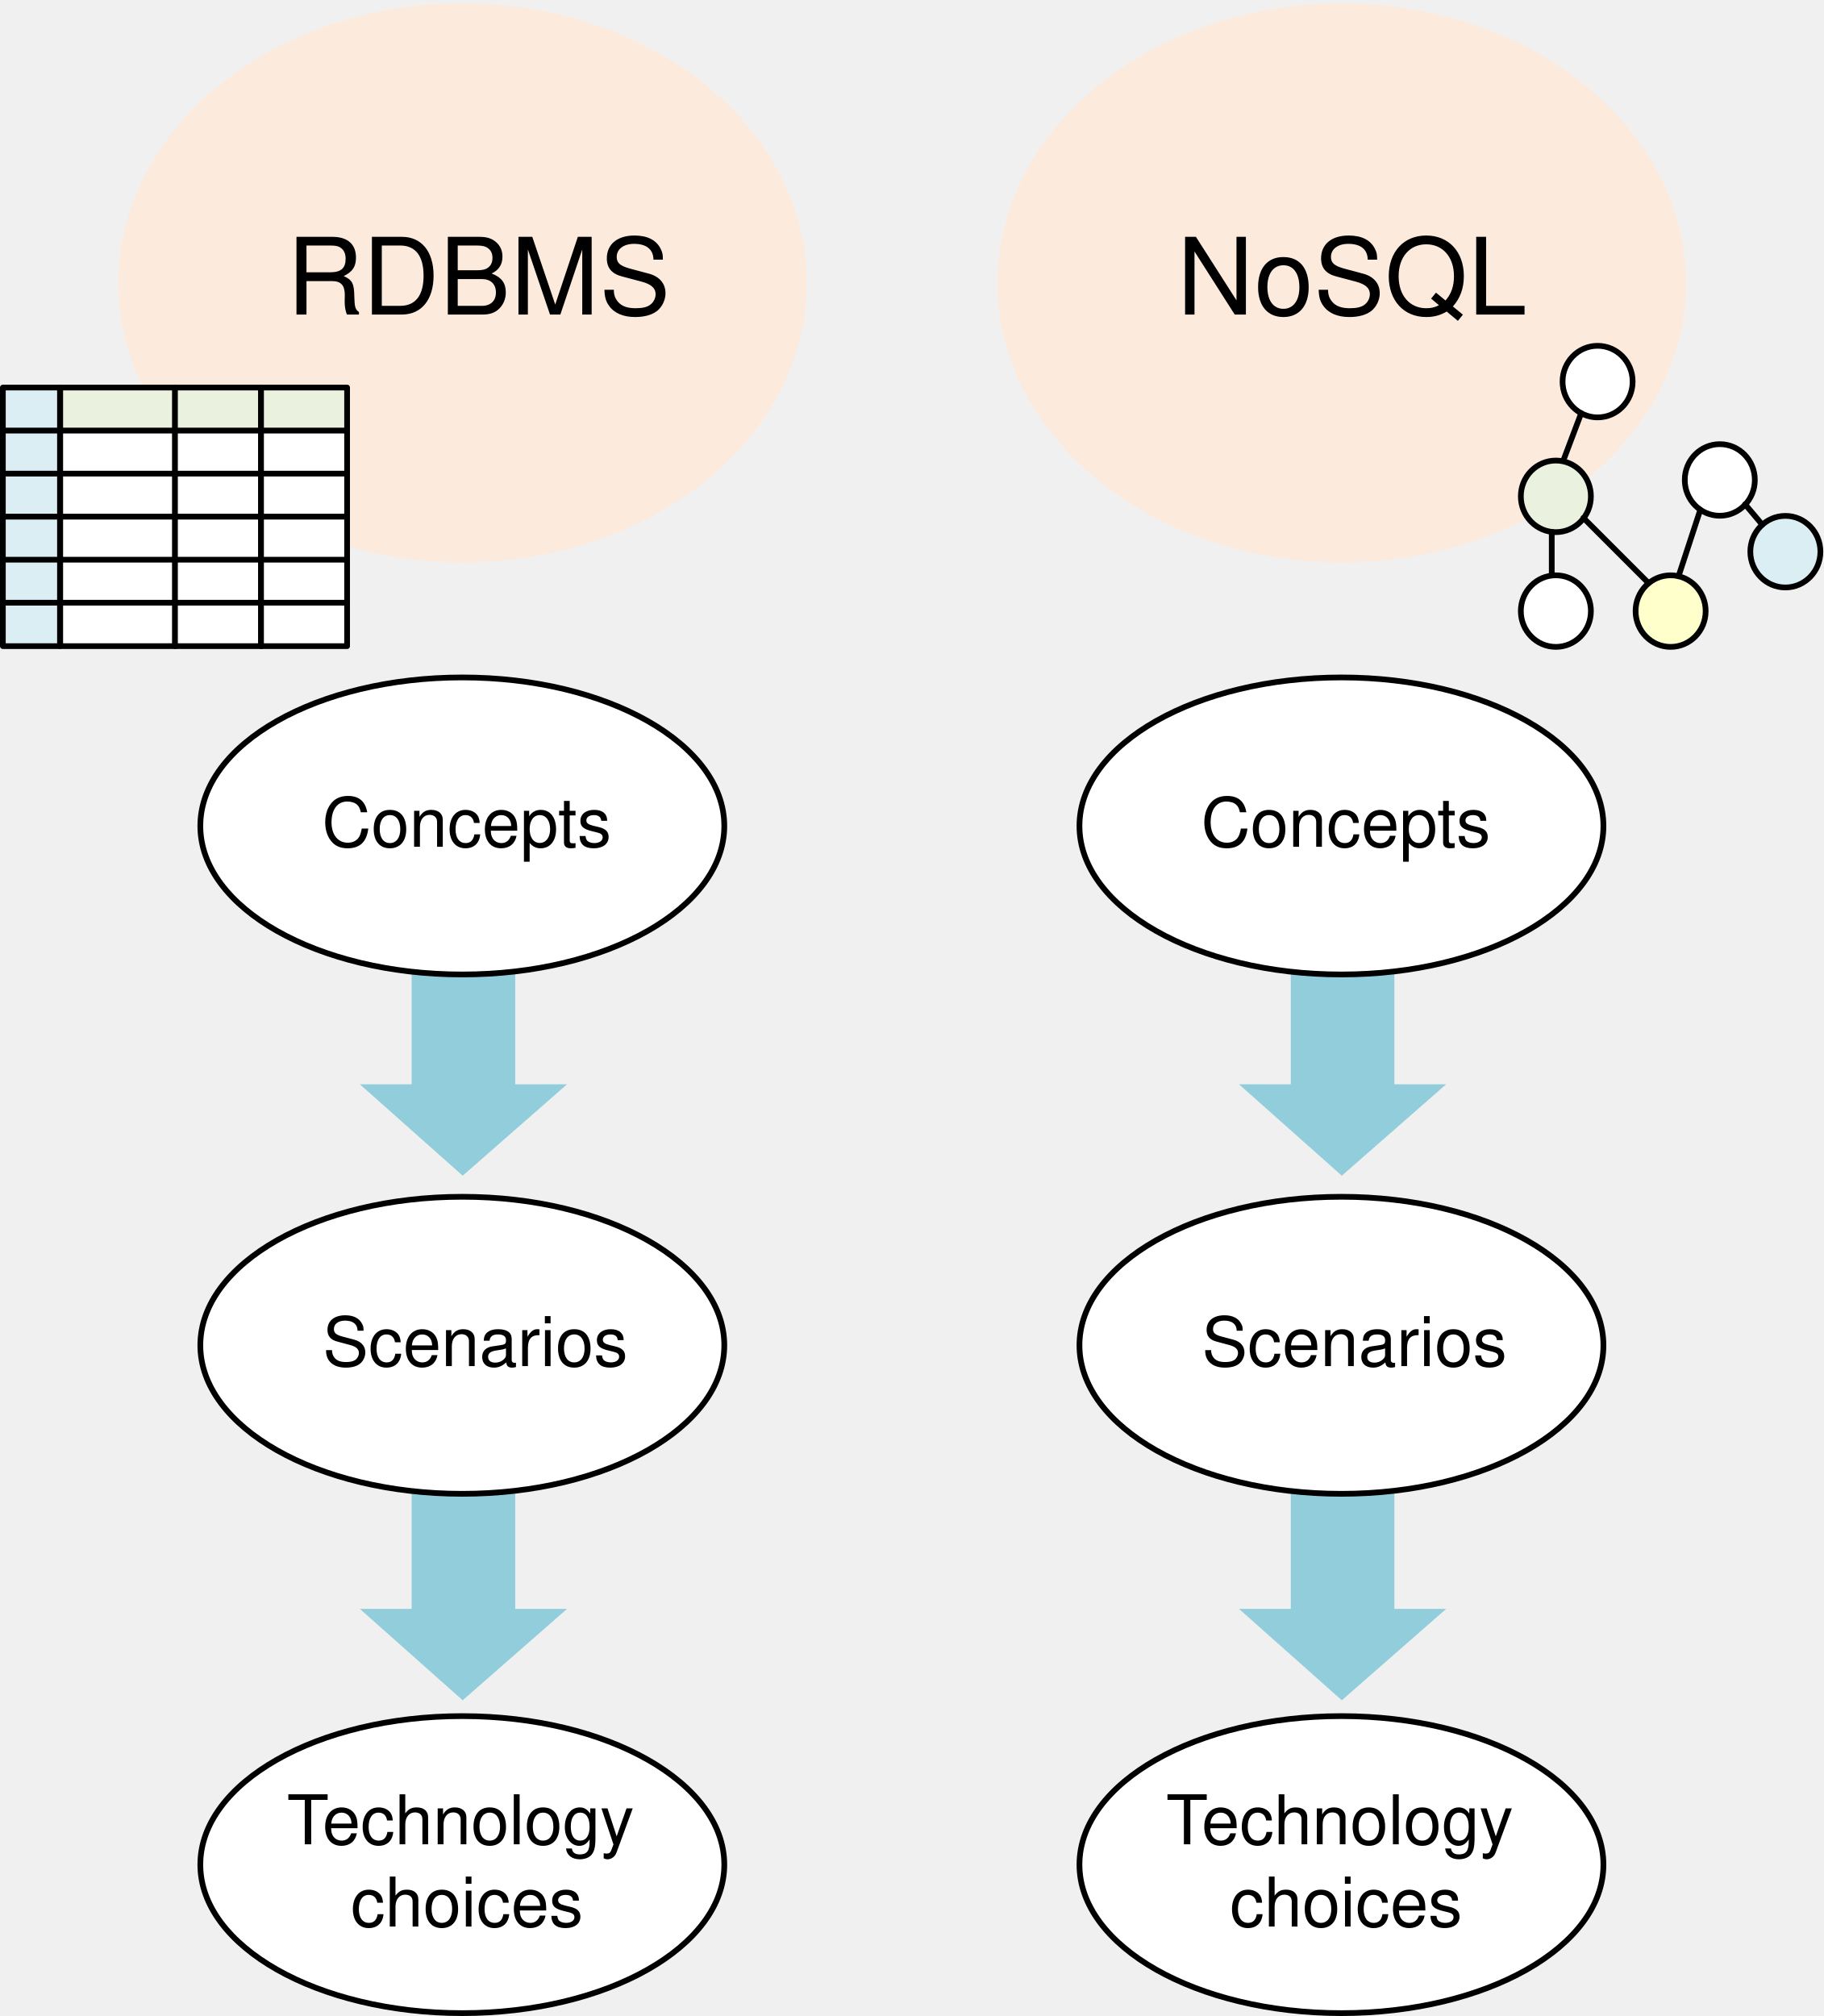
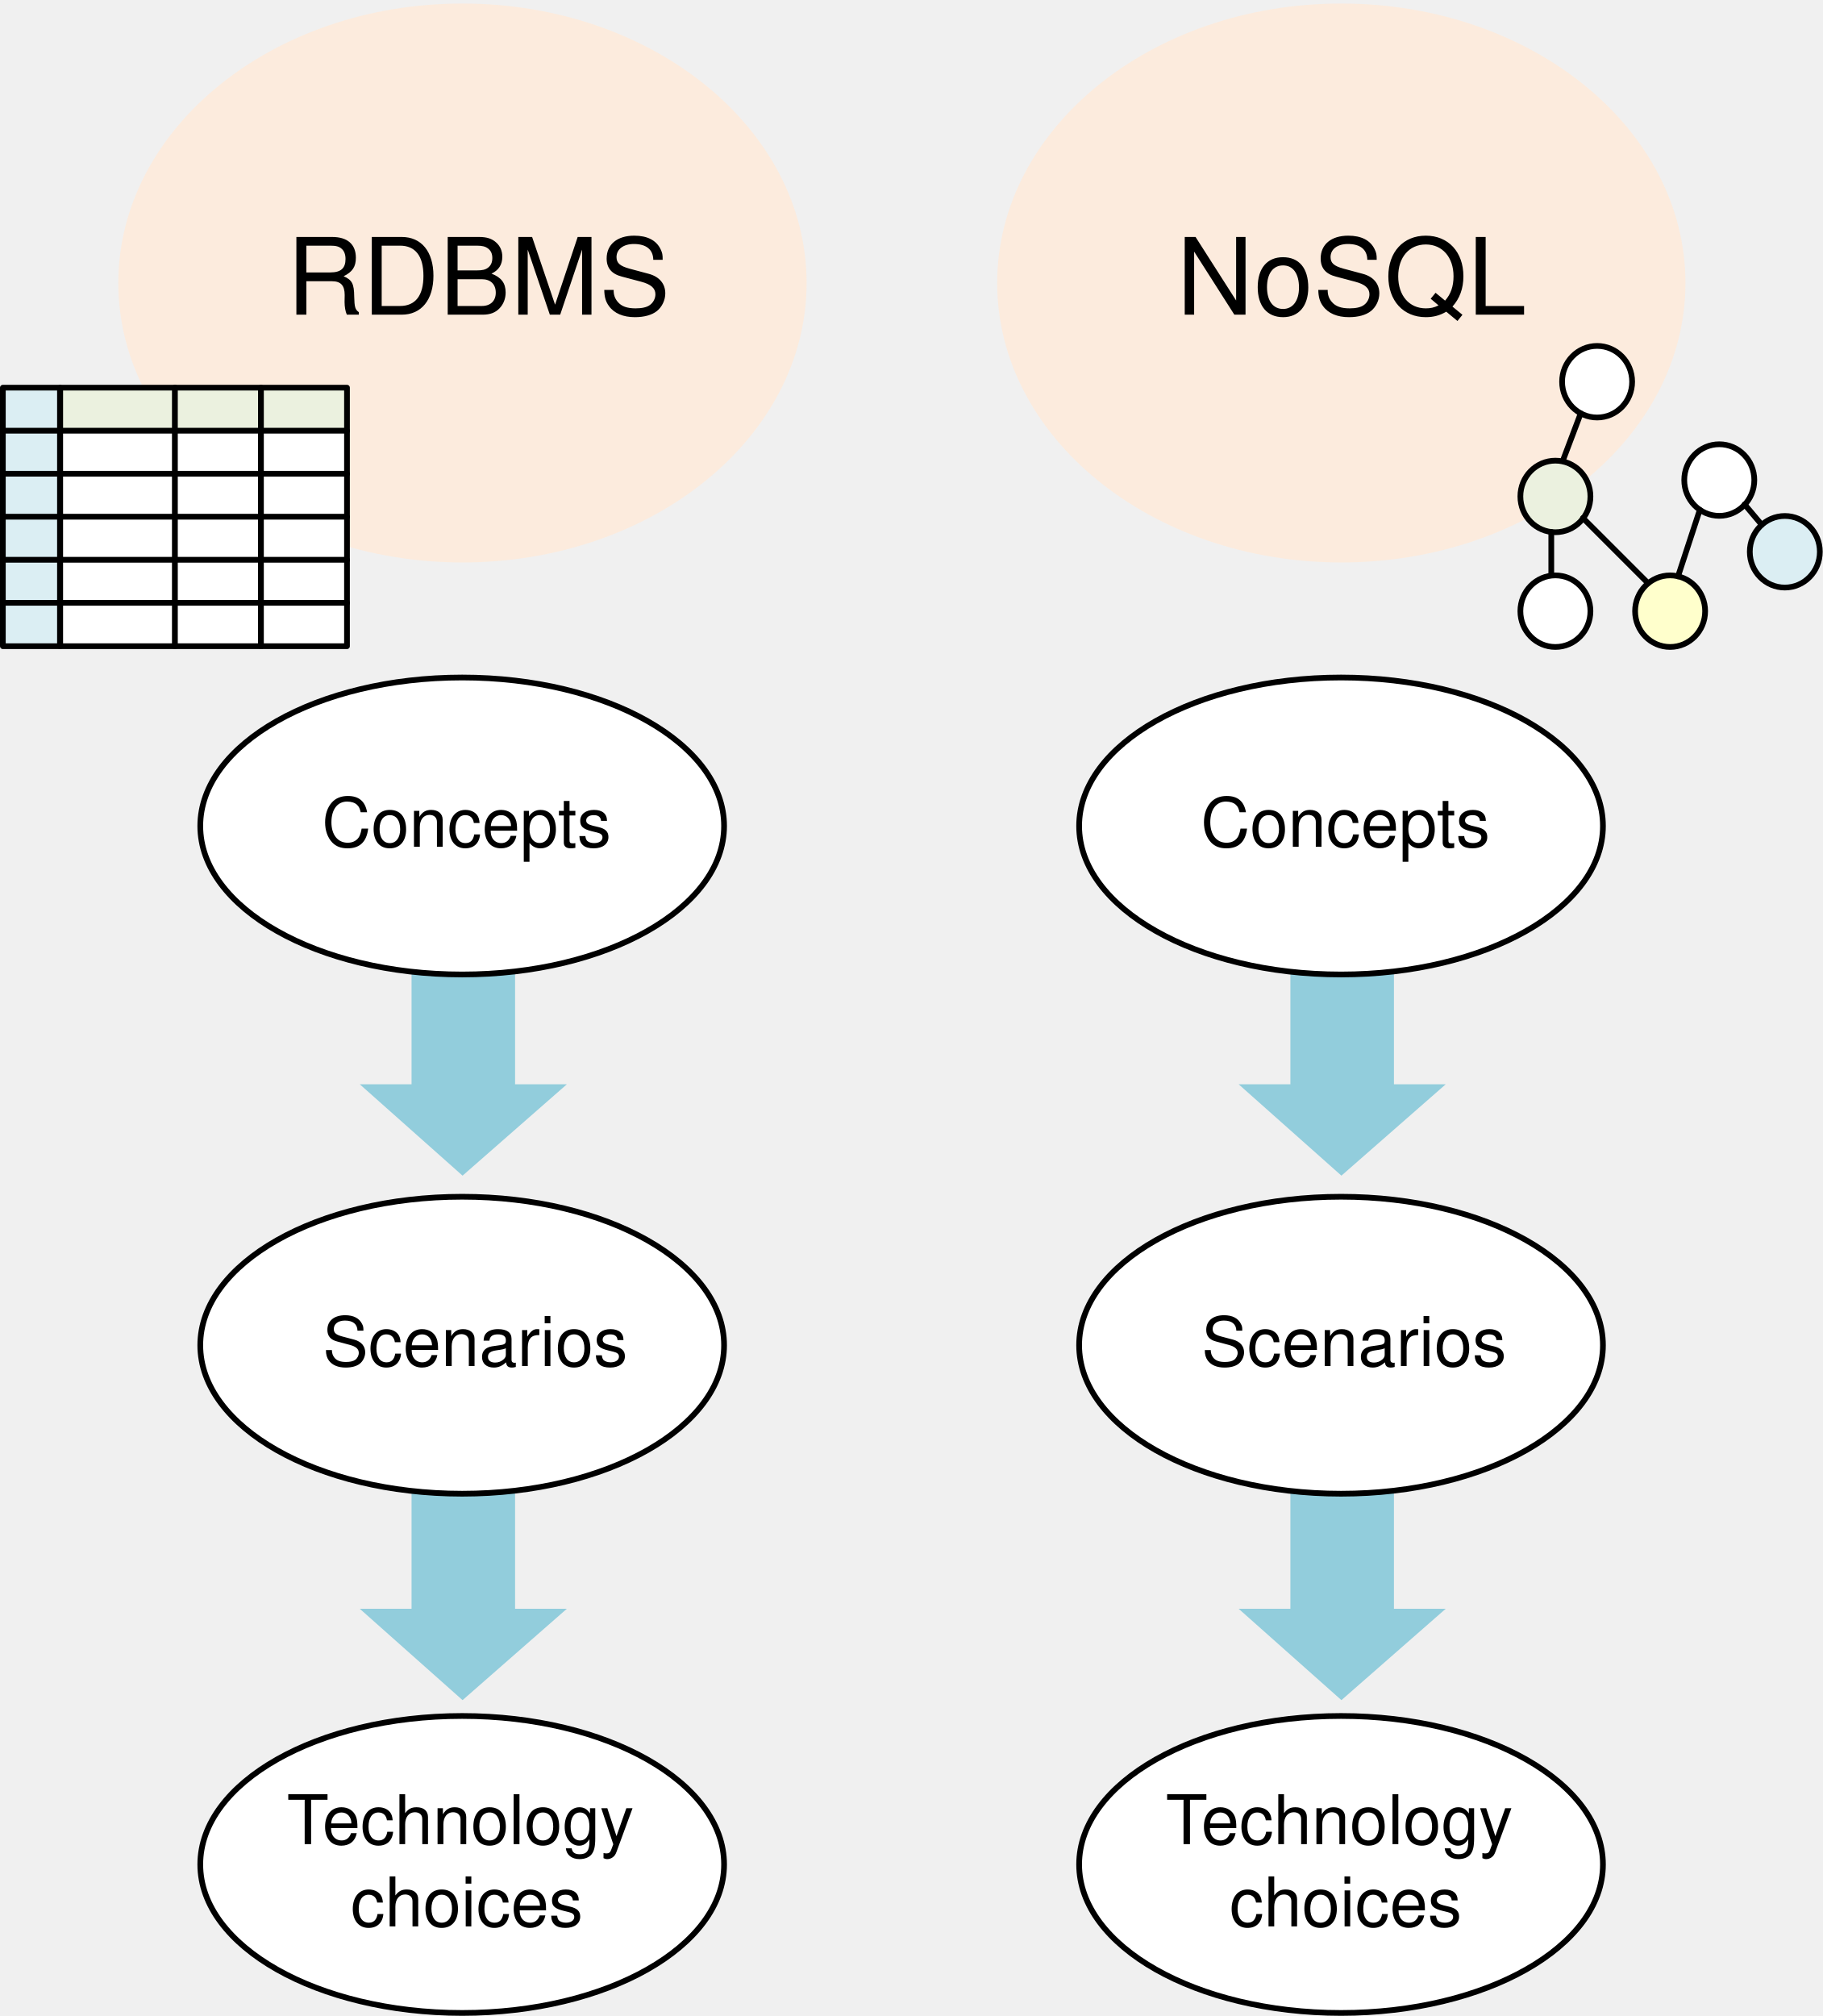
- <svg xmlns="http://www.w3.org/2000/svg" version="1.1" id="Layer_1" x="0px" y="0px" viewBox="0 0 239.4 264.7" xml:space="preserve">
+ <svg xmlns="http://www.w3.org/2000/svg" version="1.1" id="Layer_1" width="3.324in" height="3.676in" x="0px" y="0px" viewBox="0 0 239.4 264.7" xml:space="preserve">
  <style type="text/css">
	.st0{fill:#FCEBDD;}
	.st1{font-family:segoe-ui_normal,Segoe UI,Segoe,Segoe WP,Helvetica Neue,Helvetica,sans-serif;}
	.st2{font-size:14px;}
	.st3{fill:#92CDDC;}
	.st4{fill:#FFFFFF;stroke:#000000;stroke-width:0.75;stroke-linecap:round;stroke-linejoin:round;stroke-miterlimit:3;}
	.st5{font-size:9px;}
	.st6{fill:#DBEEF3;stroke:#000000;stroke-width:0.75;stroke-linecap:round;stroke-linejoin:round;stroke-miterlimit:3;}
	.st7{fill:#EBF1DF;stroke:#000000;stroke-width:0.75;stroke-linecap:round;stroke-linejoin:round;stroke-miterlimit:3;}
	.st8{fill:#FFFFCC;stroke:#000000;stroke-width:0.75;stroke-linecap:round;stroke-linejoin:round;stroke-miterlimit:3;}
	.st9{fill:none;stroke:#000000;stroke-width:0.75;stroke-linecap:round;stroke-linejoin:round;stroke-miterlimit:3;}
</style>
  <g>
    <g id="group98-1" transform="translate(15.5425,-0.375)">
      <g id="shape71-2" transform="translate(0,-190.487)">
        <ellipse class="st0" cx="45.2" cy="228" rx="45.2" ry="36.7" />
        <text transform="matrix(1 0 0 1 22.09 232.1602)" class="st1 st2">RDBMS</text>
      </g>
      <g id="shape83-5" transform="translate(-219.488,154.743) rotate(-90)">
        <path class="st3" d="M0,264.7l12-13.5v6.8h20.1v6.8v6.8H12v6.8L0,264.7z" />
      </g>
      <g id="shape84-7" transform="translate(-219.488,223.621) rotate(-90)">
        <path class="st3" d="M0,264.7l12-13.5v6.8h20.1v6.8v6.8H12v6.8L0,264.7z" />
      </g>
      <g id="shape94-9" transform="translate(10.7622,0)">
        <ellipse class="st4" cx="34.4" cy="245.2" rx="34.4" ry="19.5" />
        <text transform="matrix(1 0 0 1 11.37 242.5302)" class="st1 st5">Technology </text>
        <text transform="matrix(1 0 0 1 19.75 253.3302)" class="st1 st5">choices</text>
      </g>
      <g id="shape95-13" transform="translate(10.7622,-68.1886)">
        <ellipse class="st4" cx="34.4" cy="245.2" rx="34.4" ry="19.5" />
        <text transform="matrix(1 0 0 1 16.07 247.9301)" class="st1 st5">Scenarios</text>
      </g>
      <g id="shape96-16" transform="translate(10.7622,-136.377)">
        <ellipse class="st4" cx="34.4" cy="245.2" rx="34.4" ry="19.5" />
        <text transform="matrix(1 0 0 1 15.96 247.9301)" class="st1 st5">Concepts</text>
      </g>
    </g>
    <g id="group99-19" transform="translate(130.976,-0.375)">
      <g id="shape100-20" transform="translate(0,-190.487)">
        <ellipse class="st0" cx="45.2" cy="228" rx="45.2" ry="36.7" />
        <text transform="matrix(1 0 0 1 23.57 232.1602)" class="st1 st2">NoSQL</text>
      </g>
      <g id="shape101-23" transform="translate(-219.488,154.743) rotate(-90)">
        <path class="st3" d="M0,264.7l12-13.5v6.8h20.1v6.8v6.8H12v6.8L0,264.7z" />
      </g>
      <g id="shape102-25" transform="translate(-219.488,223.621) rotate(-90)">
        <path class="st3" d="M0,264.7l12-13.5v6.8h20.1v6.8v6.8H12v6.8L0,264.7z" />
      </g>
      <g id="shape103-27" transform="translate(10.7622,0)">
        <ellipse class="st4" cx="34.4" cy="245.2" rx="34.4" ry="19.5" />
        <text transform="matrix(1 0 0 1 11.37 242.5302)" class="st1 st5">Technology </text>
        <text transform="matrix(1 0 0 1 19.75 253.3302)" class="st1 st5">choices</text>
      </g>
      <g id="shape104-31" transform="translate(10.7622,-68.1886)">
        <ellipse class="st4" cx="34.4" cy="245.2" rx="34.4" ry="19.5" />
        <text transform="matrix(1 0 0 1 16.07 247.9301)" class="st1 st5">Scenarios</text>
      </g>
      <g id="shape105-34" transform="translate(10.7622,-136.377)">
        <ellipse class="st4" cx="34.4" cy="245.2" rx="34.4" ry="19.5" />
        <text transform="matrix(1 0 0 1 15.96 247.9301)" class="st1 st5">Concepts</text>
      </g>
    </g>
    <g id="group46-37" transform="translate(0.375,-179.863)">
      <g id="shape14-38" transform="translate(5.34572E-14,-28.2507)">
        <rect y="259" class="st6" width="7.5" height="5.7" />
      </g>
      <g id="shape15-40" transform="translate(7.53351,-28.2507)">
        <rect x="0" y="259" class="st7" width="15.1" height="5.7" />
      </g>
      <g id="shape16-42" transform="translate(22.6005,-28.2507)">
        <rect x="0" y="259" class="st7" width="11.3" height="5.7" />
      </g>
      <g id="shape17-44" transform="translate(33.9008,-28.2507)">
        <rect x="0" y="259" class="st7" width="11.3" height="5.7" />
      </g>
      <g id="shape18-46" transform="translate(5.34572E-14,-22.6005)">
        <rect y="259" class="st6" width="7.5" height="5.7" />
      </g>
      <g id="shape19-48" transform="translate(7.53351,-22.6005)">
        <rect x="0" y="259" class="st4" width="15.1" height="5.7" />
      </g>
      <g id="shape20-50" transform="translate(22.6005,-22.6005)">
        <rect x="0" y="259" class="st4" width="11.3" height="5.7" />
      </g>
      <g id="shape21-52" transform="translate(33.9008,-22.6005)">
        <rect x="0" y="259" class="st4" width="11.3" height="5.7" />
      </g>
      <g id="shape30-54" transform="translate(0,-16.9504)">
        <rect y="259" class="st6" width="7.5" height="5.7" />
      </g>
      <g id="shape31-56" transform="translate(7.53351,-16.9504)">
        <rect x="0" y="259" class="st4" width="15.1" height="5.7" />
      </g>
      <g id="shape32-58" transform="translate(22.6005,-16.9504)">
        <rect x="0" y="259" class="st4" width="11.3" height="5.7" />
      </g>
      <g id="shape33-60" transform="translate(33.9008,-16.9504)">
        <rect x="0" y="259" class="st4" width="11.3" height="5.7" />
      </g>
      <g id="shape34-62" transform="translate(0,-11.3003)">
        <rect y="259" class="st6" width="7.5" height="5.7" />
      </g>
      <g id="shape35-64" transform="translate(7.53351,-11.3003)">
        <rect x="0" y="259" class="st4" width="15.1" height="5.7" />
      </g>
      <g id="shape36-66" transform="translate(22.6005,-11.3003)">
        <rect x="0" y="259" class="st4" width="11.3" height="5.7" />
      </g>
      <g id="shape37-68" transform="translate(33.9008,-11.3003)">
        <rect x="0" y="259" class="st4" width="11.3" height="5.7" />
      </g>
      <g id="shape38-70" transform="translate(5.34572E-14,-5.65013)">
        <rect y="259" class="st6" width="7.5" height="5.7" />
      </g>
      <g id="shape39-72" transform="translate(7.53351,-5.65013)">
        <rect x="0" y="259" class="st4" width="15.1" height="5.7" />
      </g>
      <g id="shape40-74" transform="translate(22.6005,-5.65013)">
        <rect x="0" y="259" class="st4" width="11.3" height="5.7" />
      </g>
      <g id="shape41-76" transform="translate(33.9008,-5.65013)">
        <rect x="0" y="259" class="st4" width="11.3" height="5.7" />
      </g>
      <g id="shape42-78">
        <rect y="259" class="st6" width="7.5" height="5.7" />
      </g>
      <g id="shape43-80" transform="translate(7.53351,-5.68434E-14)">
        <rect y="259" class="st4" width="15.1" height="5.7" />
      </g>
      <g id="shape44-82" transform="translate(22.6005,-1.13687E-13)">
        <rect y="259" class="st4" width="11.3" height="5.7" />
      </g>
      <g id="shape45-84" transform="translate(33.9008,-1.13687E-13)">
        <rect y="259" class="st4" width="11.3" height="5.7" />
      </g>
    </g>
    <g id="group61-86" transform="translate(199.694,-179.763)">
      <g id="shape47-87" transform="translate(5.47891,-30.134)">
        <ellipse class="st4" cx="4.6" cy="260" rx="4.6" ry="4.7" />
      </g>
      <g id="shape48-89" transform="translate(0,-15.067)">
        <ellipse class="st7" cx="4.6" cy="260" rx="4.6" ry="4.7" />
      </g>
      <g id="shape49-91" transform="translate(21.5243,-17.2194)">
        <ellipse class="st4" cx="4.6" cy="260" rx="4.6" ry="4.7" />
      </g>
      <g id="shape51-93" transform="translate(15.067,0)">
        <ellipse class="st8" cx="4.6" cy="260" rx="4.6" ry="4.7" />
      </g>
      <g id="shape53-95" transform="translate(30.134,-7.80256)">
        <ellipse class="st6" cx="4.6" cy="260" rx="4.6" ry="4.7" />
      </g>
      <g id="shape54-97">
        <ellipse class="st4" cx="4.6" cy="260" rx="4.6" ry="4.7" />
      </g>
      <g id="shape55-99" transform="translate(255.543,327.569) rotate(110.697)">
        <path class="st9" d="M0,264.7h6.7" />
      </g>
      <g id="shape56-102" transform="translate(268.759,249.593) rotate(90)">
        <path class="st9" d="M0,264.7h5.7" />
      </g>
      <g id="shape57-105" transform="translate(195.383,60.5931) rotate(45)">
        <path class="st9" d="M0,264.7h12.1" />
      </g>
      <g id="shape58-108" transform="translate(275.11,329.109) rotate(108.142)">
        <path class="st9" d="M0,264.7h9.2" />
      </g>
      <g id="shape60-111" transform="translate(231.929,75.4861) rotate(49.9041)">
        <path class="st9" d="M0,264.7h3.5" />
      </g>
    </g>
  </g>
</svg>
